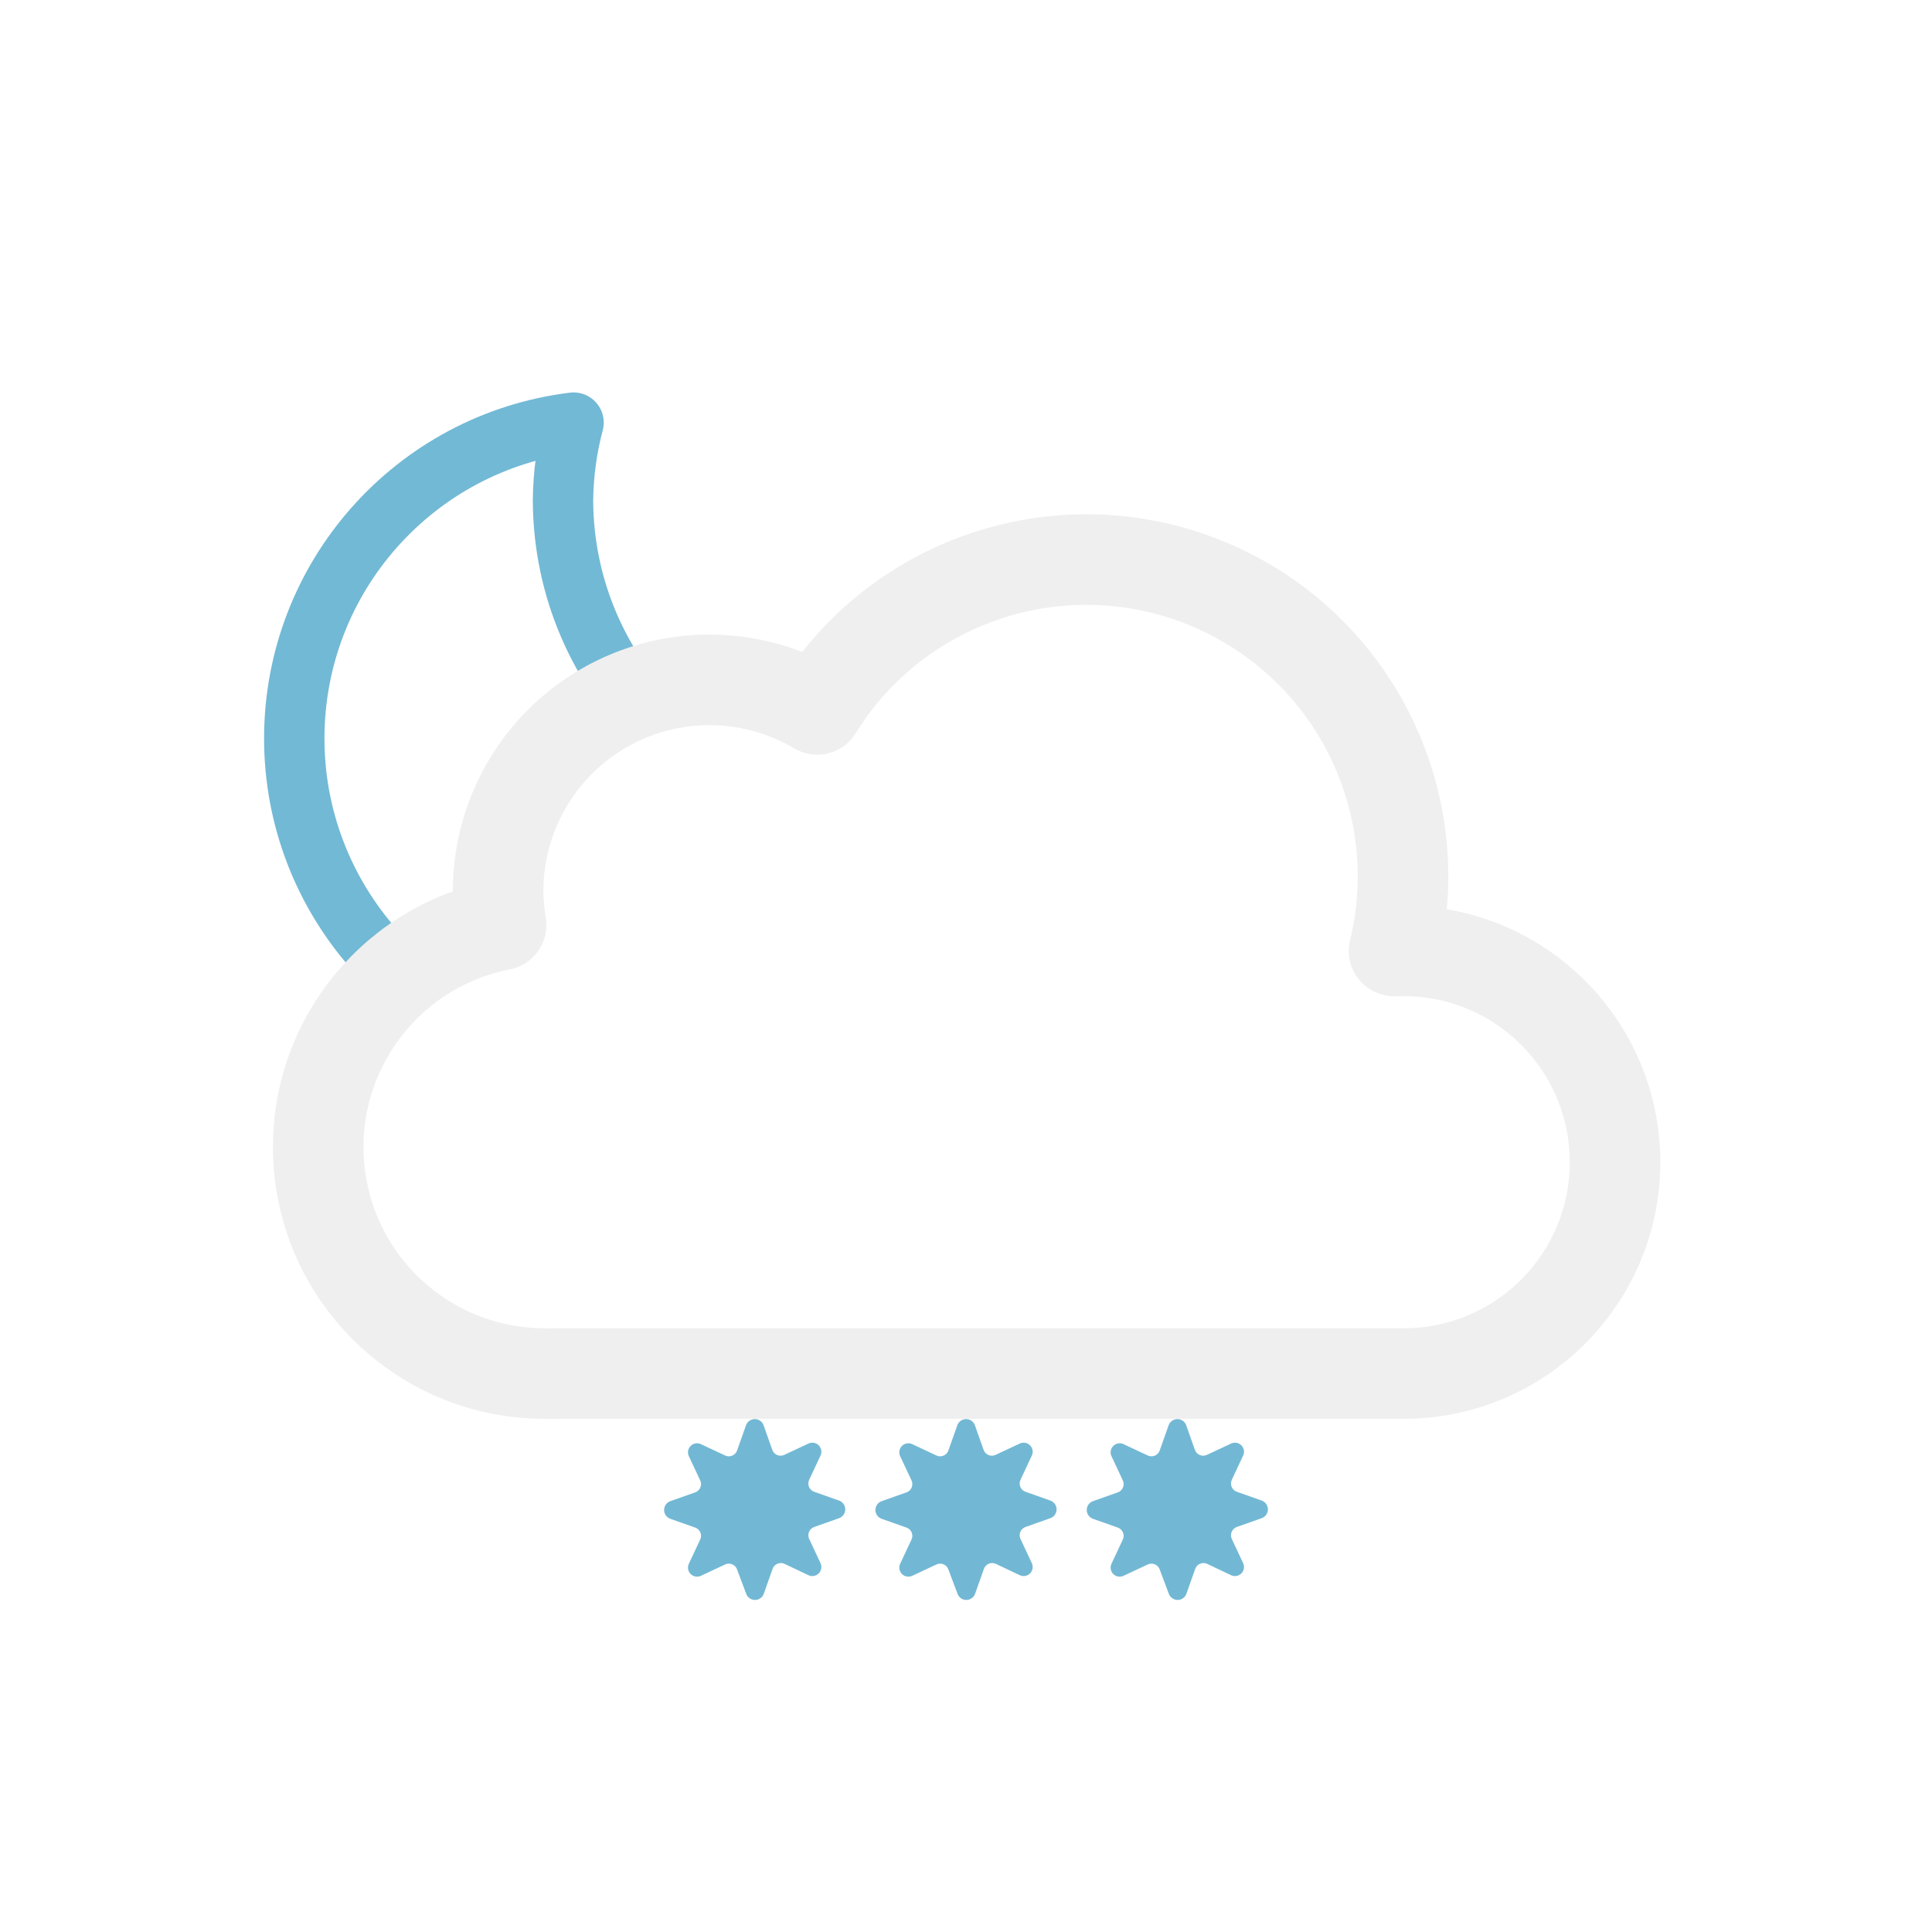
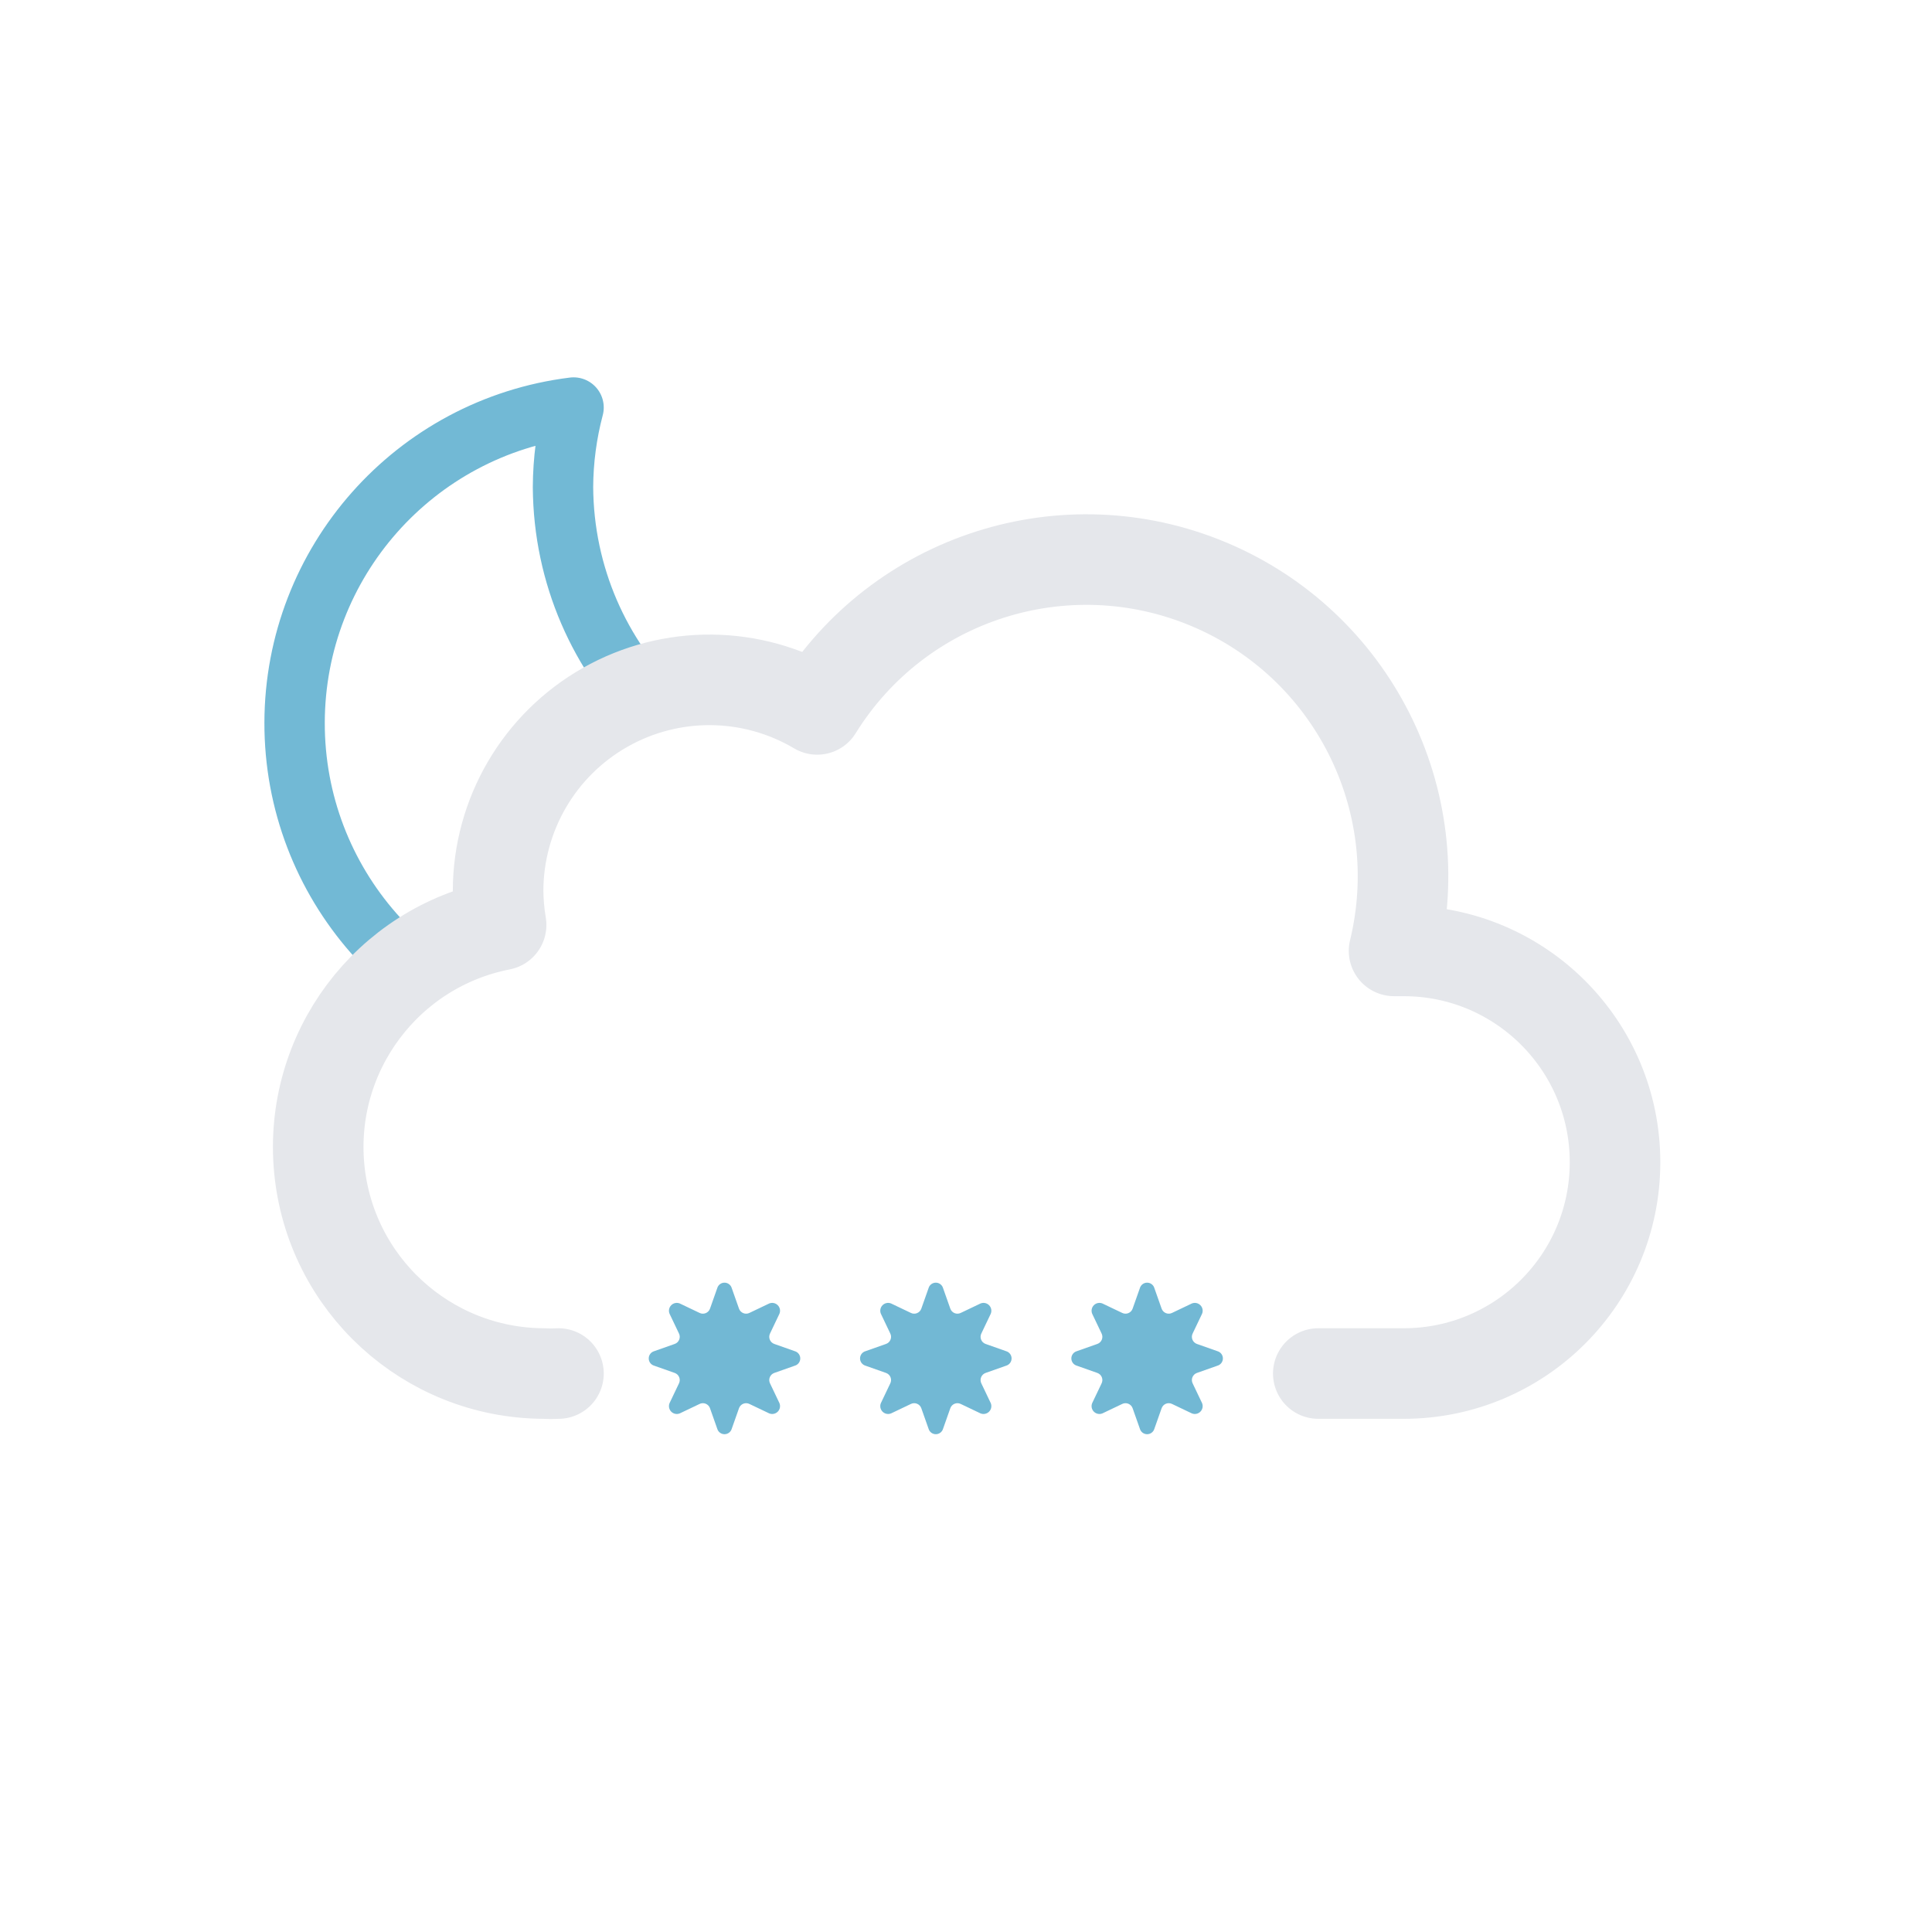
<svg xmlns="http://www.w3.org/2000/svg" viewBox="0 0 64 64">
  <defs>
    <clipPath id="a">
-       <path fill="none" d="M10.55 34.21l-3.83-3.42-2-6 1-7 4-5 5-3h6l5 1 3 3 2.56 4.36-4.56 4.64h-5l-5 5v3l-6.17 3.42z" />
-     </clipPath>
-     <clipPath id="b">
-       <path fill="none" d="M21.17 46.81L18 64h24l2.75-17.19H21.17z" />
+       <path fill="none" d="M12 35l-5.28-4.21-2-6 1-7 4-5 5-3h6l5 1 3 3L33 20l-6 4h-6l-3 3v4l-4 2-2 2z" />
    </clipPath>
  </defs>
  <g clip-path="url(#a)">
    <g>
-       <path fill="none" stroke="#72b9d5" stroke-linecap="round" stroke-linejoin="round" stroke-width="2" d="M29.33 27.13A10.6 10.6 0 0118.65 16.6 10.44 10.44 0 0119 14a10.54 10.54 0 1011.5 13.07 11.46 11.46 0 01-1.17.06z" />
+       <path fill="none" stroke="#72b9d5" stroke-linecap="round" stroke-linejoin="round" stroke-width="2" d="M29.33 26.68a10.61 10.61 0 01-10.68-10.54A10.5 10.5 0 0119 13.5a10.54 10.54 0 1011.5 13.11 11.48 11.48 0 01-1.17.07z" />
      <animateTransform attributeName="transform" dur="10s" repeatCount="indefinite" type="rotate" values="-10 19.22 24.293;10 19.22 24.293;-10 19.22 24.293" />
    </g>
  </g>
-   <path fill="none" stroke="#efefef" stroke-linejoin="round" stroke-width="3" d="M46.5 31.5h-.32a10.49 10.49 0 00-19.11-8 7 7 0 00-10.57 6 7.21 7.21 0 00.1 1.14A7.5 7.5 0 0018 45.5a4.19 4.19 0 00.5 0v0h28a7 7 0 000-14z" />
-   <g clip-path="url(#b)">
+   <path fill="none" stroke="#e5e7eb" stroke-linecap="round" stroke-linejoin="round" stroke-width="3" d="M43.67 45.5h2.83a7 7 0 000-14h-.32a10.49 10.49 0 00-19.11-8 7 7 0 00-10.57 6 7.21 7.21 0 00.1 1.14A7.5 7.5 0 0018 45.5a4.19 4.19 0 00.5 0v0" />
+   <g>
    <g>
      <g>
-         <g>
-           <path fill="#72b8d4" d="M32.29 47.2l.29.82a.29.29 0 00.41.17l.79-.37a.3.3 0 01.4.4l-.37.79a.29.29 0 00.17.41l.82.29a.31.31 0 010 .58l-.82.29a.29.29 0 00-.17.41l.37.79a.3.3 0 01-.4.4l-.78-.37a.29.29 0 00-.41.17l-.29.82a.31.31 0 01-.58 0l-.3-.8a.29.29 0 00-.41-.17l-.79.37a.3.3 0 01-.4-.4l.37-.79a.29.29 0 00-.17-.41l-.82-.29a.31.31 0 010-.58l.82-.29a.29.29 0 00.17-.41l-.37-.79a.3.3 0 01.4-.4l.79.37a.29.29 0 00.41-.17l.29-.82a.31.31 0 01.58-.02z" />
-           <animateTransform attributeName="transform" dur="9s" repeatCount="indefinite" type="rotate" values="0 32 50; 180 32 50; 360 32 50" />
-         </g>
-         <animateTransform attributeName="transform" dur="3s" repeatCount="indefinite" type="translate" values="-3 0; 3 0" />
+         <path fill="#72b8d4" d="M24.24 42.67l.24.68a.25.25 0 00.35.14l.65-.31a.26.26 0 01.34.34l-.31.65a.25.25 0 00.14.35l.68.24a.25.25 0 010 .48l-.68.24a.25.25 0 00-.14.35l.31.65a.26.26 0 01-.34.34l-.65-.31a.25.25 0 00-.35.14l-.24.68a.25.25 0 01-.48 0l-.24-.68a.25.25 0 00-.35-.14l-.65.31a.26.26 0 01-.34-.34l.31-.65a.25.25 0 00-.14-.35l-.68-.24a.25.25 0 010-.48l.68-.24a.25.25 0 00.14-.35l-.31-.65a.26.26 0 01.34-.34l.65.31a.25.25 0 00.35-.14l.24-.68a.25.25 0 01.48 0z" />
+         <animateTransform attributeName="transform" dur="9s" repeatCount="indefinite" type="rotate" values="0 24 45; 360 24 45" />
      </g>
-       <animateTransform attributeName="transform" dur="3s" repeatCount="indefinite" type="translate" values="2 -6; -2 12" />
-       <animate attributeName="opacity" dur="3s" repeatCount="indefinite" values="1;1;1;0" />
+       <animateTransform attributeName="transform" dur="3s" repeatCount="indefinite" type="translate" values="-3 0; 3 0" />
    </g>
+     <animateTransform attributeName="transform" dur="3s" repeatCount="indefinite" type="translate" values="2 -6; -2 12" />
+     <animate attributeName="opacity" dur="3s" repeatCount="indefinite" values="0;1;1;1;0" />
+   </g>
+   <g>
    <g>
      <g>
-         <g>
-           <path fill="#72b8d4" d="M39.29 47.2l.29.82a.29.29 0 00.41.17l.79-.37a.3.3 0 01.4.4l-.37.79a.29.29 0 00.17.41l.82.29a.31.31 0 010 .58l-.82.29a.29.29 0 00-.17.41l.37.79a.3.3 0 01-.4.4l-.78-.37a.29.29 0 00-.41.17l-.29.82a.31.31 0 01-.58 0l-.3-.8a.29.29 0 00-.41-.17l-.79.37a.3.3 0 01-.4-.4l.37-.79a.29.29 0 00-.17-.41l-.82-.29a.31.31 0 010-.58l.82-.29a.29.29 0 00.17-.41l-.37-.79a.3.3 0 01.4-.4l.79.37a.29.29 0 00.41-.17l.29-.82a.31.31 0 01.58-.02z" />
-           <animateTransform attributeName="transform" dur="6s" repeatCount="indefinite" type="rotate" values="0 39 50; 180 39 50; 360 39 50" />
-         </g>
-         <animateTransform attributeName="transform" begin="-1s" dur="3s" repeatCount="indefinite" type="translate" values="0 0; 3 0" />
+         <path fill="#72b8d4" d="M31.24 42.67l.24.68a.25.25 0 00.35.14l.65-.31a.26.26 0 01.34.34l-.31.65a.25.25 0 00.14.35l.68.24a.25.25 0 010 .48l-.68.24a.25.25 0 00-.14.35l.31.65a.26.26 0 01-.34.34l-.65-.31a.25.25 0 00-.35.14l-.24.68a.25.25 0 01-.48 0l-.24-.68a.25.25 0 00-.35-.14l-.65.31a.26.26 0 01-.34-.34l.31-.65a.25.25 0 00-.14-.35l-.68-.24a.25.25 0 010-.48l.68-.24a.25.25 0 00.14-.35l-.31-.65a.26.26 0 01.34-.34l.65.31a.25.25 0 00.35-.14l.24-.68a.25.25 0 01.48 0z" />
+         <animateTransform attributeName="transform" dur="9s" repeatCount="indefinite" type="rotate" values="0 31 45; 360 31 45" />
      </g>
-       <animateTransform attributeName="transform" begin="-1s" dur="3s" repeatCount="indefinite" type="translate" values="2 -6; -2 12" />
-       <animate attributeName="opacity" begin="-1s" dur="3s" repeatCount="indefinite" values="1;1;1;0" />
+       <animateTransform attributeName="transform" begin="-1s" dur="3s" repeatCount="indefinite" type="translate" values="-3 0; 3 0" />
    </g>
+     <animateTransform attributeName="transform" begin="-1s" dur="3s" repeatCount="indefinite" type="translate" values="2 -6; -2 12" />
+     <animate attributeName="opacity" begin="-1s" dur="3s" repeatCount="indefinite" values="0;1;1;1;0" />
+   </g>
+   <g>
    <g>
      <g>
-         <g>
-           <path fill="#72b8d4" d="M25.29 47.2l.29.82a.29.29 0 00.41.17l.79-.37a.3.3 0 01.4.4l-.37.79a.29.29 0 00.17.41l.82.29a.31.31 0 010 .58l-.82.29a.29.29 0 00-.17.41l.37.79a.3.3 0 01-.4.4l-.78-.37a.29.29 0 00-.41.17l-.29.82a.31.31 0 01-.58 0l-.3-.8a.29.29 0 00-.41-.17l-.79.37a.3.3 0 01-.4-.4l.37-.79a.29.29 0 00-.17-.41l-.82-.29a.31.31 0 010-.58l.82-.29a.29.29 0 00.17-.41l-.37-.79a.3.3 0 01.4-.4l.79.37a.29.29 0 00.41-.17l.29-.82a.31.31 0 01.58-.02z" />
-           <animateTransform attributeName="transform" dur="6s" repeatCount="indefinite" type="rotate" values="0 25 50; 180 25 50; 360 25 50" />
-         </g>
-         <animateTransform attributeName="transform" begin="-1.5s" dur="3s" repeatCount="indefinite" type="translate" values="-3 0; 2 0" />
+         <path fill="#72b8d4" d="M38.24 42.67l.24.68a.25.25 0 00.35.14l.65-.31a.26.26 0 01.34.34l-.31.65a.25.25 0 00.14.35l.68.24a.25.25 0 010 .48l-.68.24a.25.25 0 00-.14.35l.31.65a.26.26 0 01-.34.34l-.65-.31a.25.25 0 00-.35.14l-.24.68a.25.25 0 01-.48 0l-.24-.68a.25.25 0 00-.35-.14l-.65.31a.26.26 0 01-.34-.34l.31-.65a.25.25 0 00-.14-.35l-.68-.24a.25.25 0 010-.48l.68-.24a.25.25 0 00.14-.35l-.31-.65a.26.26 0 01.34-.34l.65.31a.25.25 0 00.35-.14l.24-.68a.25.25 0 01.48 0z" />
+         <animateTransform attributeName="transform" dur="9s" repeatCount="indefinite" type="rotate" values="0 38 45; 360 38 45" />
      </g>
-       <animateTransform attributeName="transform" begin="-1.5s" dur="3s" repeatCount="indefinite" type="translate" values="2 -6; -2 12" />
-       <animate attributeName="opacity" begin="-1.5s" dur="3s" repeatCount="indefinite" values="1;1;1;0" />
+       <animateTransform attributeName="transform" begin="-1.5s" dur="3s" repeatCount="indefinite" type="translate" values="-3 0; 3 0" />
    </g>
+     <animateTransform attributeName="transform" begin="-1.5s" dur="3s" repeatCount="indefinite" type="translate" values="2 -6; -2 12" />
+     <animate attributeName="opacity" begin="-1.5s" dur="3s" repeatCount="indefinite" values="0;1;1;1;0" />
  </g>
</svg>
